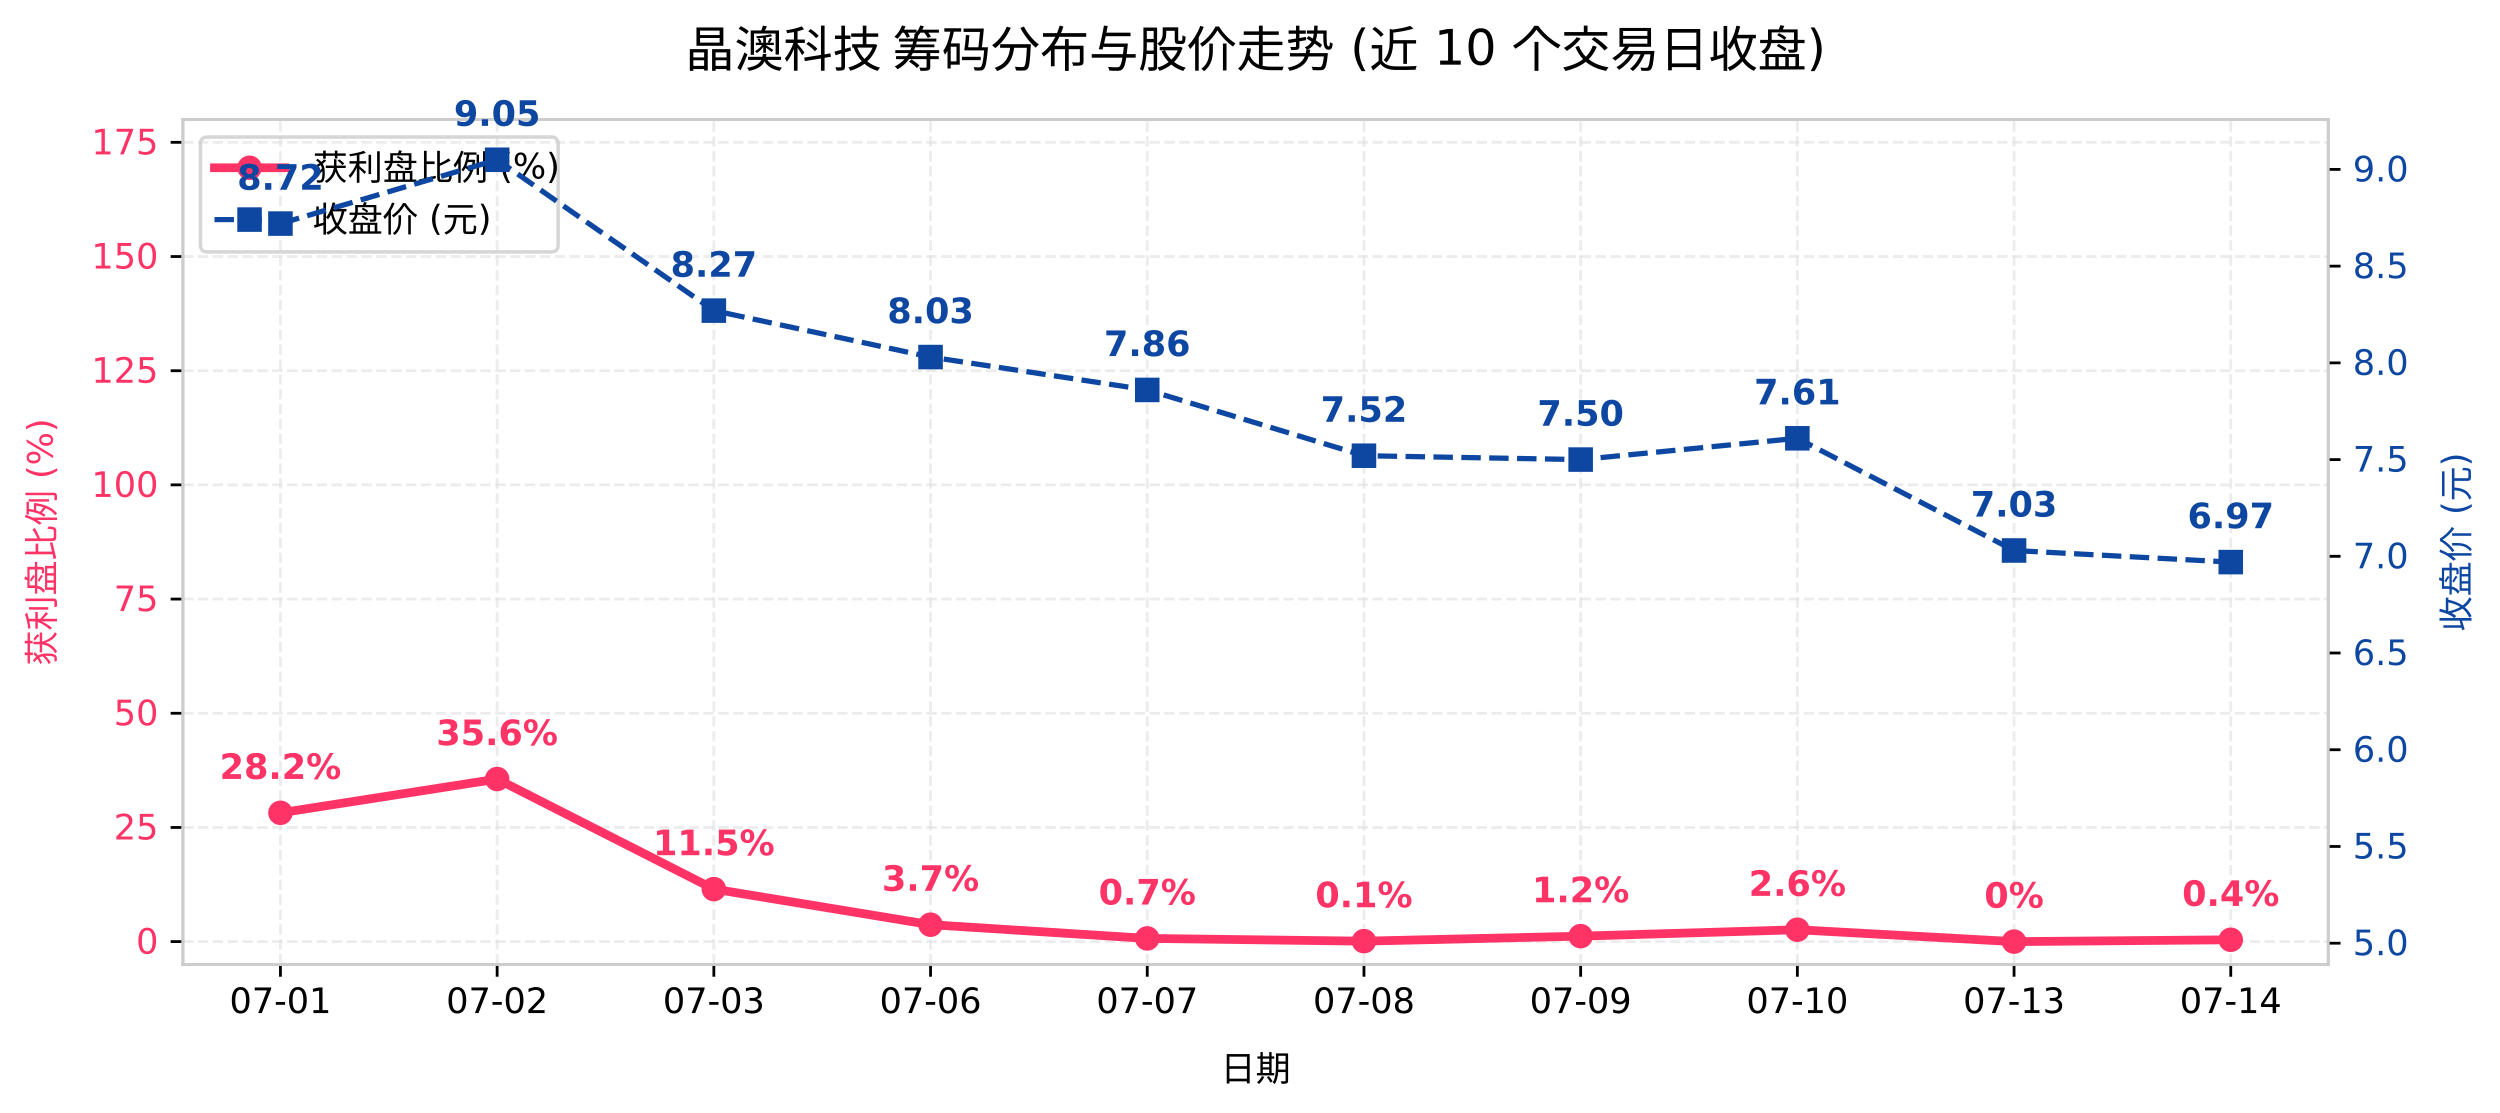
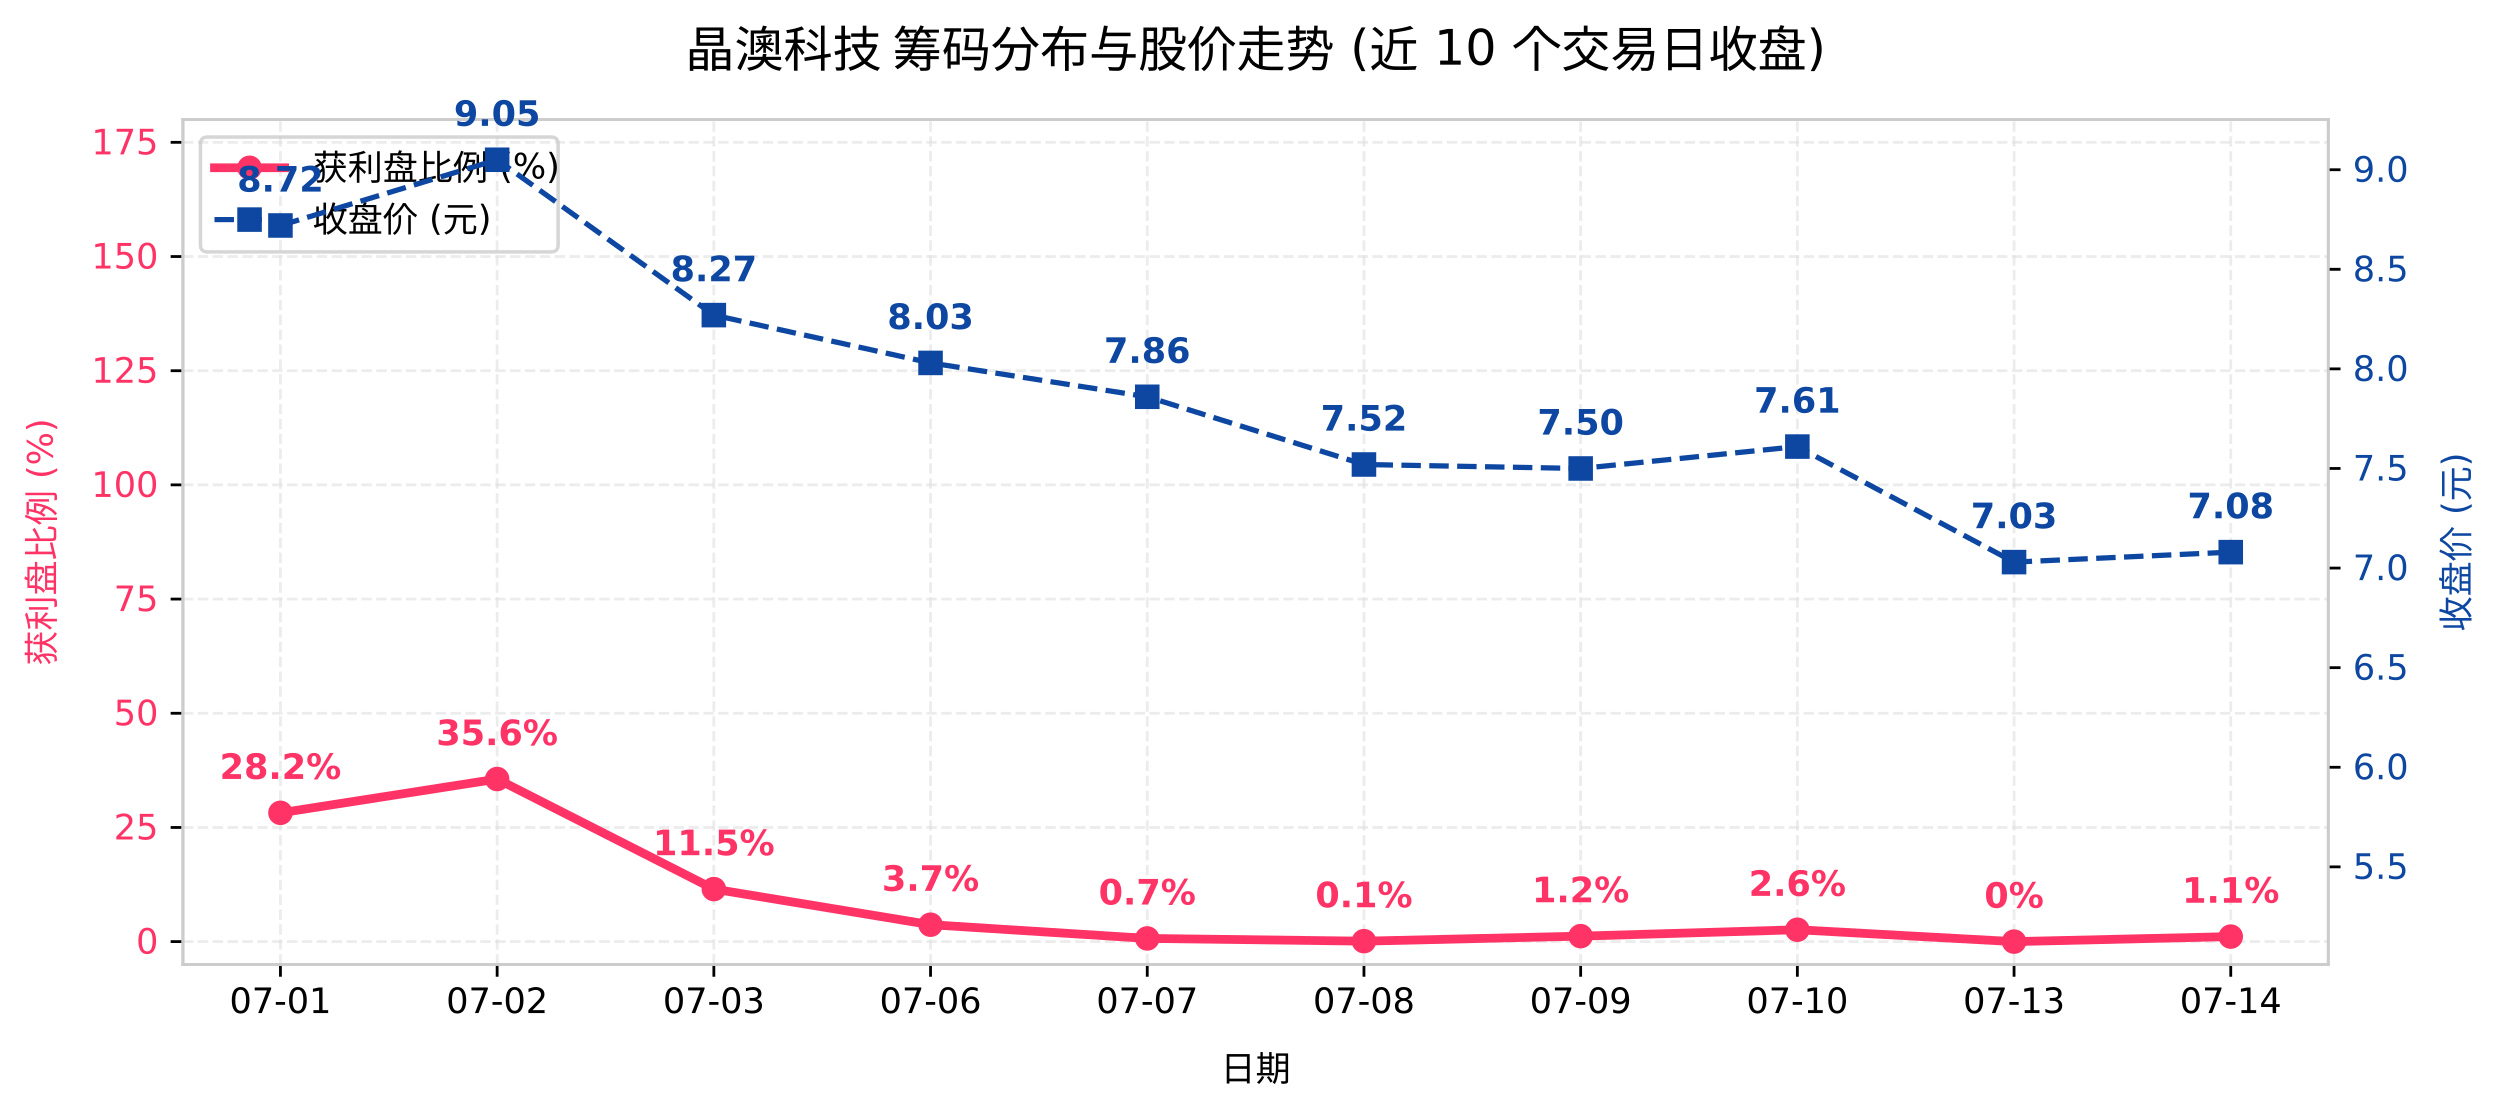
<svg xmlns="http://www.w3.org/2000/svg" xmlns:xlink="http://www.w3.org/1999/xlink" width="712.881pt" height="317.148pt" viewBox="0 0 712.881 317.148" version="1.1">
  <defs>
    <style type="text/css">*{stroke-linejoin: round; stroke-linecap: butt}</style>
  </defs>
  <g id="figure_1">
    <g id="patch_1">
      <path d="M 0 317.148  L 712.881 317.148  L 712.881 0  L 0 0  L 0 317.148  z " style="fill: none" />
    </g>
    <g id="axes_1">
      <g id="patch_2">
        <path d="M 52.163 275.017  L 663.913 275.017  L 663.913 34.08  L 52.163 34.08  L 52.163 275.017  z " style="fill: none" />
      </g>
      <g id="matplotlib.axis_1">
        <g id="xtick_1">
          <g id="line2d_1">
-             <path d="M 79.969 275.017  L 79.969 34.08  " clip-path="url(#pd810809d1e)" style="fill: none; stroke-dasharray: 2.96,1.28; stroke-dashoffset: 0; stroke: #e0e0e0; stroke-opacity: 0.6; stroke-width: 0.8" />
+             <path d="M 79.969 275.017  L 79.969 34.08  " clip-path="url(#p91f6462bfe)" style="fill: none; stroke-dasharray: 2.96,1.28; stroke-dashoffset: 0; stroke: #e0e0e0; stroke-opacity: 0.6; stroke-width: 0.8" />
          </g>
          <g id="line2d_2">
            <defs>
-               <path id="m6ce94b91d6" d="M 0 0  L 0 3.5  " style="stroke: #000000; stroke-width: 0.8" />
+               <path id="m98fdc1c98b" d="M 0 0  L 0 3.5  " style="stroke: #000000; stroke-width: 0.8" />
            </defs>
            <g>
-               <use xlink:href="#m6ce94b91d6" x="79.969" y="275.017" style="stroke: #000000; stroke-width: 0.8" />
+               <use xlink:href="#m98fdc1c98b" x="79.969" y="275.017" style="stroke: #000000; stroke-width: 0.8" />
            </g>
          </g>
          <g id="text_1">
            <text style="font: 10px 'WenQuanYi Zen Hei', 'DejaVu Sans', 'Arial', sans-serif; text-anchor: middle" x="79.969" y="288.873" transform="rotate(-0 79.96932 288.8728)">07-01</text>
          </g>
        </g>
        <g id="xtick_2">
          <g id="line2d_3">
-             <path d="M 141.762 275.017  L 141.762 34.08  " clip-path="url(#pd810809d1e)" style="fill: none; stroke-dasharray: 2.96,1.28; stroke-dashoffset: 0; stroke: #e0e0e0; stroke-opacity: 0.6; stroke-width: 0.8" />
+             <path d="M 141.762 275.017  L 141.762 34.08  " clip-path="url(#p91f6462bfe)" style="fill: none; stroke-dasharray: 2.96,1.28; stroke-dashoffset: 0; stroke: #e0e0e0; stroke-opacity: 0.6; stroke-width: 0.8" />
          </g>
          <g id="line2d_4">
            <g>
-               <use xlink:href="#m6ce94b91d6" x="141.762" y="275.017" style="stroke: #000000; stroke-width: 0.8" />
+               <use xlink:href="#m98fdc1c98b" x="141.762" y="275.017" style="stroke: #000000; stroke-width: 0.8" />
            </g>
          </g>
          <g id="text_2">
            <text style="font: 10px 'WenQuanYi Zen Hei', 'DejaVu Sans', 'Arial', sans-serif; text-anchor: middle" x="141.762" y="288.873" transform="rotate(-0 141.7622 288.8728)">07-02</text>
          </g>
        </g>
        <g id="xtick_3">
          <g id="line2d_5">
-             <path d="M 203.555 275.017  L 203.555 34.08  " clip-path="url(#pd810809d1e)" style="fill: none; stroke-dasharray: 2.96,1.28; stroke-dashoffset: 0; stroke: #e0e0e0; stroke-opacity: 0.6; stroke-width: 0.8" />
+             <path d="M 203.555 275.017  L 203.555 34.08  " clip-path="url(#p91f6462bfe)" style="fill: none; stroke-dasharray: 2.96,1.28; stroke-dashoffset: 0; stroke: #e0e0e0; stroke-opacity: 0.6; stroke-width: 0.8" />
          </g>
          <g id="line2d_6">
            <g>
-               <use xlink:href="#m6ce94b91d6" x="203.555" y="275.017" style="stroke: #000000; stroke-width: 0.8" />
+               <use xlink:href="#m98fdc1c98b" x="203.555" y="275.017" style="stroke: #000000; stroke-width: 0.8" />
            </g>
          </g>
          <g id="text_3">
            <text style="font: 10px 'WenQuanYi Zen Hei', 'DejaVu Sans', 'Arial', sans-serif; text-anchor: middle" x="203.555" y="288.873" transform="rotate(-0 203.5552 288.8728)">07-03</text>
          </g>
        </g>
        <g id="xtick_4">
          <g id="line2d_7">
-             <path d="M 265.348 275.017  L 265.348 34.08  " clip-path="url(#pd810809d1e)" style="fill: none; stroke-dasharray: 2.96,1.28; stroke-dashoffset: 0; stroke: #e0e0e0; stroke-opacity: 0.6; stroke-width: 0.8" />
+             <path d="M 265.348 275.017  L 265.348 34.08  " clip-path="url(#p91f6462bfe)" style="fill: none; stroke-dasharray: 2.96,1.28; stroke-dashoffset: 0; stroke: #e0e0e0; stroke-opacity: 0.6; stroke-width: 0.8" />
          </g>
          <g id="line2d_8">
            <g>
-               <use xlink:href="#m6ce94b91d6" x="265.348" y="275.017" style="stroke: #000000; stroke-width: 0.8" />
+               <use xlink:href="#m98fdc1c98b" x="265.348" y="275.017" style="stroke: #000000; stroke-width: 0.8" />
            </g>
          </g>
          <g id="text_4">
            <text style="font: 10px 'WenQuanYi Zen Hei', 'DejaVu Sans', 'Arial', sans-serif; text-anchor: middle" x="265.348" y="288.873" transform="rotate(-0 265.3481 288.8728)">07-06</text>
          </g>
        </g>
        <g id="xtick_5">
          <g id="line2d_9">
-             <path d="M 327.141 275.017  L 327.141 34.08  " clip-path="url(#pd810809d1e)" style="fill: none; stroke-dasharray: 2.96,1.28; stroke-dashoffset: 0; stroke: #e0e0e0; stroke-opacity: 0.6; stroke-width: 0.8" />
+             <path d="M 327.141 275.017  L 327.141 34.08  " clip-path="url(#p91f6462bfe)" style="fill: none; stroke-dasharray: 2.96,1.28; stroke-dashoffset: 0; stroke: #e0e0e0; stroke-opacity: 0.6; stroke-width: 0.8" />
          </g>
          <g id="line2d_10">
            <g>
-               <use xlink:href="#m6ce94b91d6" x="327.141" y="275.017" style="stroke: #000000; stroke-width: 0.8" />
+               <use xlink:href="#m98fdc1c98b" x="327.141" y="275.017" style="stroke: #000000; stroke-width: 0.8" />
            </g>
          </g>
          <g id="text_5">
            <text style="font: 10px 'WenQuanYi Zen Hei', 'DejaVu Sans', 'Arial', sans-serif; text-anchor: middle" x="327.141" y="288.873" transform="rotate(-0 327.141 288.8728)">07-07</text>
          </g>
        </g>
        <g id="xtick_6">
          <g id="line2d_11">
-             <path d="M 388.934 275.017  L 388.934 34.08  " clip-path="url(#pd810809d1e)" style="fill: none; stroke-dasharray: 2.96,1.28; stroke-dashoffset: 0; stroke: #e0e0e0; stroke-opacity: 0.6; stroke-width: 0.8" />
+             <path d="M 388.934 275.017  L 388.934 34.08  " clip-path="url(#p91f6462bfe)" style="fill: none; stroke-dasharray: 2.96,1.28; stroke-dashoffset: 0; stroke: #e0e0e0; stroke-opacity: 0.6; stroke-width: 0.8" />
          </g>
          <g id="line2d_12">
            <g>
-               <use xlink:href="#m6ce94b91d6" x="388.934" y="275.017" style="stroke: #000000; stroke-width: 0.8" />
+               <use xlink:href="#m98fdc1c98b" x="388.934" y="275.017" style="stroke: #000000; stroke-width: 0.8" />
            </g>
          </g>
          <g id="text_6">
            <text style="font: 10px 'WenQuanYi Zen Hei', 'DejaVu Sans', 'Arial', sans-serif; text-anchor: middle" x="388.934" y="288.873" transform="rotate(-0 388.934 288.8728)">07-08</text>
          </g>
        </g>
        <g id="xtick_7">
          <g id="line2d_13">
-             <path d="M 450.727 275.017  L 450.727 34.08  " clip-path="url(#pd810809d1e)" style="fill: none; stroke-dasharray: 2.96,1.28; stroke-dashoffset: 0; stroke: #e0e0e0; stroke-opacity: 0.6; stroke-width: 0.8" />
+             <path d="M 450.727 275.017  L 450.727 34.08  " clip-path="url(#p91f6462bfe)" style="fill: none; stroke-dasharray: 2.96,1.28; stroke-dashoffset: 0; stroke: #e0e0e0; stroke-opacity: 0.6; stroke-width: 0.8" />
          </g>
          <g id="line2d_14">
            <g>
-               <use xlink:href="#m6ce94b91d6" x="450.727" y="275.017" style="stroke: #000000; stroke-width: 0.8" />
+               <use xlink:href="#m98fdc1c98b" x="450.727" y="275.017" style="stroke: #000000; stroke-width: 0.8" />
            </g>
          </g>
          <g id="text_7">
            <text style="font: 10px 'WenQuanYi Zen Hei', 'DejaVu Sans', 'Arial', sans-serif; text-anchor: middle" x="450.727" y="288.873" transform="rotate(-0 450.7269 288.8728)">07-09</text>
          </g>
        </g>
        <g id="xtick_8">
          <g id="line2d_15">
-             <path d="M 512.52 275.017  L 512.52 34.08  " clip-path="url(#pd810809d1e)" style="fill: none; stroke-dasharray: 2.96,1.28; stroke-dashoffset: 0; stroke: #e0e0e0; stroke-opacity: 0.6; stroke-width: 0.8" />
+             <path d="M 512.52 275.017  L 512.52 34.08  " clip-path="url(#p91f6462bfe)" style="fill: none; stroke-dasharray: 2.96,1.28; stroke-dashoffset: 0; stroke: #e0e0e0; stroke-opacity: 0.6; stroke-width: 0.8" />
          </g>
          <g id="line2d_16">
            <g>
-               <use xlink:href="#m6ce94b91d6" x="512.52" y="275.017" style="stroke: #000000; stroke-width: 0.8" />
+               <use xlink:href="#m98fdc1c98b" x="512.52" y="275.017" style="stroke: #000000; stroke-width: 0.8" />
            </g>
          </g>
          <g id="text_8">
            <text style="font: 10px 'WenQuanYi Zen Hei', 'DejaVu Sans', 'Arial', sans-serif; text-anchor: middle" x="512.52" y="288.873" transform="rotate(-0 512.5198 288.8728)">07-10</text>
          </g>
        </g>
        <g id="xtick_9">
          <g id="line2d_17">
-             <path d="M 574.313 275.017  L 574.313 34.08  " clip-path="url(#pd810809d1e)" style="fill: none; stroke-dasharray: 2.96,1.28; stroke-dashoffset: 0; stroke: #e0e0e0; stroke-opacity: 0.6; stroke-width: 0.8" />
+             <path d="M 574.313 275.017  L 574.313 34.08  " clip-path="url(#p91f6462bfe)" style="fill: none; stroke-dasharray: 2.96,1.28; stroke-dashoffset: 0; stroke: #e0e0e0; stroke-opacity: 0.6; stroke-width: 0.8" />
          </g>
          <g id="line2d_18">
            <g>
-               <use xlink:href="#m6ce94b91d6" x="574.313" y="275.017" style="stroke: #000000; stroke-width: 0.8" />
+               <use xlink:href="#m98fdc1c98b" x="574.313" y="275.017" style="stroke: #000000; stroke-width: 0.8" />
            </g>
          </g>
          <g id="text_9">
            <text style="font: 10px 'WenQuanYi Zen Hei', 'DejaVu Sans', 'Arial', sans-serif; text-anchor: middle" x="574.313" y="288.873" transform="rotate(-0 574.3128 288.8728)">07-13</text>
          </g>
        </g>
        <g id="xtick_10">
          <g id="line2d_19">
-             <path d="M 636.106 275.017  L 636.106 34.08  " clip-path="url(#pd810809d1e)" style="fill: none; stroke-dasharray: 2.96,1.28; stroke-dashoffset: 0; stroke: #e0e0e0; stroke-opacity: 0.6; stroke-width: 0.8" />
+             <path d="M 636.106 275.017  L 636.106 34.08  " clip-path="url(#p91f6462bfe)" style="fill: none; stroke-dasharray: 2.96,1.28; stroke-dashoffset: 0; stroke: #e0e0e0; stroke-opacity: 0.6; stroke-width: 0.8" />
          </g>
          <g id="line2d_20">
            <g>
-               <use xlink:href="#m6ce94b91d6" x="636.106" y="275.017" style="stroke: #000000; stroke-width: 0.8" />
+               <use xlink:href="#m98fdc1c98b" x="636.106" y="275.017" style="stroke: #000000; stroke-width: 0.8" />
            </g>
          </g>
          <g id="text_10">
            <text style="font: 10px 'WenQuanYi Zen Hei', 'DejaVu Sans', 'Arial', sans-serif; text-anchor: middle" x="636.106" y="288.873" transform="rotate(-0 636.1057 288.8728)">07-14</text>
          </g>
        </g>
        <g id="text_11">
          <text style="font: 10px 'WenQuanYi Zen Hei', 'DejaVu Sans', 'Arial', sans-serif; text-anchor: middle" x="358.038" y="308.287" transform="rotate(-0 358.0375 308.2869)">日期</text>
        </g>
      </g>
      <g id="matplotlib.axis_2">
        <g id="ytick_1">
          <g id="line2d_21">
-             <path d="M 52.163 268.505  L 663.913 268.505  " clip-path="url(#pd810809d1e)" style="fill: none; stroke-dasharray: 2.96,1.28; stroke-dashoffset: 0; stroke: #e0e0e0; stroke-opacity: 0.6; stroke-width: 0.8" />
+             <path d="M 52.163 268.505  L 663.913 268.505  " clip-path="url(#p91f6462bfe)" style="fill: none; stroke-dasharray: 2.96,1.28; stroke-dashoffset: 0; stroke: #e0e0e0; stroke-opacity: 0.6; stroke-width: 0.8" />
          </g>
          <g id="line2d_22">
            <defs>
-               <path id="m92b3907826" d="M 0 0  L -3.5 0  " style="stroke: #000000; stroke-width: 0.8" />
+               <path id="mc2cd09736c" d="M 0 0  L -3.5 0  " style="stroke: #000000; stroke-width: 0.8" />
            </defs>
            <g>
-               <use xlink:href="#m92b3907826" x="52.163" y="268.505" style="stroke: #000000; stroke-width: 0.8" />
+               <use xlink:href="#mc2cd09736c" x="52.163" y="268.505" style="stroke: #000000; stroke-width: 0.8" />
            </g>
          </g>
          <g id="text_12">
            <text style="fill: #ff3366; font: 10px 'WenQuanYi Zen Hei', 'DejaVu Sans', 'Arial', sans-serif; text-anchor: end" x="45.163" y="271.933" transform="rotate(-0 45.1625 271.9329)">0</text>
          </g>
        </g>
        <g id="ytick_2">
          <g id="line2d_23">
-             <path d="M 52.163 235.946  L 663.913 235.946  " clip-path="url(#pd810809d1e)" style="fill: none; stroke-dasharray: 2.96,1.28; stroke-dashoffset: 0; stroke: #e0e0e0; stroke-opacity: 0.6; stroke-width: 0.8" />
+             <path d="M 52.163 235.946  L 663.913 235.946  " clip-path="url(#p91f6462bfe)" style="fill: none; stroke-dasharray: 2.96,1.28; stroke-dashoffset: 0; stroke: #e0e0e0; stroke-opacity: 0.6; stroke-width: 0.8" />
          </g>
          <g id="line2d_24">
            <g>
-               <use xlink:href="#m92b3907826" x="52.163" y="235.946" style="stroke: #000000; stroke-width: 0.8" />
+               <use xlink:href="#mc2cd09736c" x="52.163" y="235.946" style="stroke: #000000; stroke-width: 0.8" />
            </g>
          </g>
          <g id="text_13">
            <text style="fill: #ff3366; font: 10px 'WenQuanYi Zen Hei', 'DejaVu Sans', 'Arial', sans-serif; text-anchor: end" x="45.163" y="239.374" transform="rotate(-0 45.1625 239.3739)">25</text>
          </g>
        </g>
        <g id="ytick_3">
          <g id="line2d_25">
-             <path d="M 52.163 203.387  L 663.913 203.387  " clip-path="url(#pd810809d1e)" style="fill: none; stroke-dasharray: 2.96,1.28; stroke-dashoffset: 0; stroke: #e0e0e0; stroke-opacity: 0.6; stroke-width: 0.8" />
+             <path d="M 52.163 203.387  L 663.913 203.387  " clip-path="url(#p91f6462bfe)" style="fill: none; stroke-dasharray: 2.96,1.28; stroke-dashoffset: 0; stroke: #e0e0e0; stroke-opacity: 0.6; stroke-width: 0.8" />
          </g>
          <g id="line2d_26">
            <g>
-               <use xlink:href="#m92b3907826" x="52.163" y="203.387" style="stroke: #000000; stroke-width: 0.8" />
+               <use xlink:href="#mc2cd09736c" x="52.163" y="203.387" style="stroke: #000000; stroke-width: 0.8" />
            </g>
          </g>
          <g id="text_14">
            <text style="fill: #ff3366; font: 10px 'WenQuanYi Zen Hei', 'DejaVu Sans', 'Arial', sans-serif; text-anchor: end" x="45.163" y="206.815" transform="rotate(-0 45.1625 206.815)">50</text>
          </g>
        </g>
        <g id="ytick_4">
          <g id="line2d_27">
-             <path d="M 52.163 170.828  L 663.913 170.828  " clip-path="url(#pd810809d1e)" style="fill: none; stroke-dasharray: 2.96,1.28; stroke-dashoffset: 0; stroke: #e0e0e0; stroke-opacity: 0.6; stroke-width: 0.8" />
+             <path d="M 52.163 170.828  L 663.913 170.828  " clip-path="url(#p91f6462bfe)" style="fill: none; stroke-dasharray: 2.96,1.28; stroke-dashoffset: 0; stroke: #e0e0e0; stroke-opacity: 0.6; stroke-width: 0.8" />
          </g>
          <g id="line2d_28">
            <g>
-               <use xlink:href="#m92b3907826" x="52.163" y="170.828" style="stroke: #000000; stroke-width: 0.8" />
+               <use xlink:href="#mc2cd09736c" x="52.163" y="170.828" style="stroke: #000000; stroke-width: 0.8" />
            </g>
          </g>
          <g id="text_15">
            <text style="fill: #ff3366; font: 10px 'WenQuanYi Zen Hei', 'DejaVu Sans', 'Arial', sans-serif; text-anchor: end" x="45.163" y="174.256" transform="rotate(-0 45.1625 174.256)">75</text>
          </g>
        </g>
        <g id="ytick_5">
          <g id="line2d_29">
-             <path d="M 52.163 138.269  L 663.913 138.269  " clip-path="url(#pd810809d1e)" style="fill: none; stroke-dasharray: 2.96,1.28; stroke-dashoffset: 0; stroke: #e0e0e0; stroke-opacity: 0.6; stroke-width: 0.8" />
+             <path d="M 52.163 138.269  L 663.913 138.269  " clip-path="url(#p91f6462bfe)" style="fill: none; stroke-dasharray: 2.96,1.28; stroke-dashoffset: 0; stroke: #e0e0e0; stroke-opacity: 0.6; stroke-width: 0.8" />
          </g>
          <g id="line2d_30">
            <g>
-               <use xlink:href="#m92b3907826" x="52.163" y="138.269" style="stroke: #000000; stroke-width: 0.8" />
+               <use xlink:href="#mc2cd09736c" x="52.163" y="138.269" style="stroke: #000000; stroke-width: 0.8" />
            </g>
          </g>
          <g id="text_16">
            <text style="fill: #ff3366; font: 10px 'WenQuanYi Zen Hei', 'DejaVu Sans', 'Arial', sans-serif; text-anchor: end" x="45.163" y="141.697" transform="rotate(-0 45.1625 141.6971)">100</text>
          </g>
        </g>
        <g id="ytick_6">
          <g id="line2d_31">
-             <path d="M 52.163 105.71  L 663.913 105.71  " clip-path="url(#pd810809d1e)" style="fill: none; stroke-dasharray: 2.96,1.28; stroke-dashoffset: 0; stroke: #e0e0e0; stroke-opacity: 0.6; stroke-width: 0.8" />
+             <path d="M 52.163 105.71  L 663.913 105.71  " clip-path="url(#p91f6462bfe)" style="fill: none; stroke-dasharray: 2.96,1.28; stroke-dashoffset: 0; stroke: #e0e0e0; stroke-opacity: 0.6; stroke-width: 0.8" />
          </g>
          <g id="line2d_32">
            <g>
-               <use xlink:href="#m92b3907826" x="52.163" y="105.71" style="stroke: #000000; stroke-width: 0.8" />
+               <use xlink:href="#mc2cd09736c" x="52.163" y="105.71" style="stroke: #000000; stroke-width: 0.8" />
            </g>
          </g>
          <g id="text_17">
            <text style="fill: #ff3366; font: 10px 'WenQuanYi Zen Hei', 'DejaVu Sans', 'Arial', sans-serif; text-anchor: end" x="45.163" y="109.138" transform="rotate(-0 45.1625 109.1381)">125</text>
          </g>
        </g>
        <g id="ytick_7">
          <g id="line2d_33">
-             <path d="M 52.163 73.151  L 663.913 73.151  " clip-path="url(#pd810809d1e)" style="fill: none; stroke-dasharray: 2.96,1.28; stroke-dashoffset: 0; stroke: #e0e0e0; stroke-opacity: 0.6; stroke-width: 0.8" />
+             <path d="M 52.163 73.151  L 663.913 73.151  " clip-path="url(#p91f6462bfe)" style="fill: none; stroke-dasharray: 2.96,1.28; stroke-dashoffset: 0; stroke: #e0e0e0; stroke-opacity: 0.6; stroke-width: 0.8" />
          </g>
          <g id="line2d_34">
            <g>
-               <use xlink:href="#m92b3907826" x="52.163" y="73.151" style="stroke: #000000; stroke-width: 0.8" />
+               <use xlink:href="#mc2cd09736c" x="52.163" y="73.151" style="stroke: #000000; stroke-width: 0.8" />
            </g>
          </g>
          <g id="text_18">
            <text style="fill: #ff3366; font: 10px 'WenQuanYi Zen Hei', 'DejaVu Sans', 'Arial', sans-serif; text-anchor: end" x="45.163" y="76.579" transform="rotate(-0 45.1625 76.57918)">150</text>
          </g>
        </g>
        <g id="ytick_8">
          <g id="line2d_35">
-             <path d="M 52.163 40.592  L 663.913 40.592  " clip-path="url(#pd810809d1e)" style="fill: none; stroke-dasharray: 2.96,1.28; stroke-dashoffset: 0; stroke: #e0e0e0; stroke-opacity: 0.6; stroke-width: 0.8" />
+             <path d="M 52.163 40.592  L 663.913 40.592  " clip-path="url(#p91f6462bfe)" style="fill: none; stroke-dasharray: 2.96,1.28; stroke-dashoffset: 0; stroke: #e0e0e0; stroke-opacity: 0.6; stroke-width: 0.8" />
          </g>
          <g id="line2d_36">
            <g>
-               <use xlink:href="#m92b3907826" x="52.163" y="40.592" style="stroke: #000000; stroke-width: 0.8" />
+               <use xlink:href="#mc2cd09736c" x="52.163" y="40.592" style="stroke: #000000; stroke-width: 0.8" />
            </g>
          </g>
          <g id="text_19">
            <text style="fill: #ff3366; font: 10px 'WenQuanYi Zen Hei', 'DejaVu Sans', 'Arial', sans-serif; text-anchor: end" x="45.163" y="44.02" transform="rotate(-0 45.1625 44.02023)">175</text>
          </g>
        </g>
        <g id="text_20">
          <text style="fill: #ff3366; font: 10px 'WenQuanYi Zen Hei', 'DejaVu Sans', 'Arial', sans-serif; text-anchor: middle" x="15.463" y="154.548" transform="rotate(-90 15.4625 154.5484)">获利盘比例 (%)</text>
        </g>
      </g>
      <g id="line2d_37">
-         <path d="M 79.969 231.778  L 141.762 222.141  L 203.555 253.528  L 265.348 263.686  L 327.141 267.593  L 388.934 268.375  L 450.727 266.942  L 512.52 265.119  L 574.313 268.505  L 636.106 267.984  " clip-path="url(#pd810809d1e)" style="fill: none; stroke: #ff3366; stroke-width: 2.5; stroke-linecap: square" />
+         <path d="M 79.969 231.778  L 141.762 222.141  L 203.555 253.528  L 265.348 263.686  L 327.141 267.593  L 388.934 268.375  L 450.727 266.942  L 512.52 265.119  L 574.313 268.505  L 636.106 267.072  " clip-path="url(#p91f6462bfe)" style="fill: none; stroke: #ff3366; stroke-width: 2.5; stroke-linecap: square" />
        <defs>
-           <path id="m8a17814125" d="M 0 3  C 0.796 3 1.559 2.684 2.121 2.121  C 2.684 1.559 3 0.796 3 0  C 3 -0.796 2.684 -1.559 2.121 -2.121  C 1.559 -2.684 0.796 -3 0 -3  C -0.796 -3 -1.559 -2.684 -2.121 -2.121  C -2.684 -1.559 -3 -0.796 -3 0  C -3 0.796 -2.684 1.559 -2.121 2.121  C -1.559 2.684 -0.796 3 0 3  z " style="stroke: #ff3366" />
+           <path id="m2c4e315586" d="M 0 3  C 0.796 3 1.559 2.684 2.121 2.121  C 2.684 1.559 3 0.796 3 0  C 3 -0.796 2.684 -1.559 2.121 -2.121  C 1.559 -2.684 0.796 -3 0 -3  C -0.796 -3 -1.559 -2.684 -2.121 -2.121  C -2.684 -1.559 -3 -0.796 -3 0  C -3 0.796 -2.684 1.559 -2.121 2.121  C -1.559 2.684 -0.796 3 0 3  z " style="stroke: #ff3366" />
        </defs>
-         <g clip-path="url(#pd810809d1e)">
-           <use xlink:href="#m8a17814125" x="79.969" y="231.778" style="fill: #ff3366; stroke: #ff3366" />
-           <use xlink:href="#m8a17814125" x="141.762" y="222.141" style="fill: #ff3366; stroke: #ff3366" />
-           <use xlink:href="#m8a17814125" x="203.555" y="253.528" style="fill: #ff3366; stroke: #ff3366" />
-           <use xlink:href="#m8a17814125" x="265.348" y="263.686" style="fill: #ff3366; stroke: #ff3366" />
-           <use xlink:href="#m8a17814125" x="327.141" y="267.593" style="fill: #ff3366; stroke: #ff3366" />
-           <use xlink:href="#m8a17814125" x="388.934" y="268.375" style="fill: #ff3366; stroke: #ff3366" />
-           <use xlink:href="#m8a17814125" x="450.727" y="266.942" style="fill: #ff3366; stroke: #ff3366" />
-           <use xlink:href="#m8a17814125" x="512.52" y="265.119" style="fill: #ff3366; stroke: #ff3366" />
-           <use xlink:href="#m8a17814125" x="574.313" y="268.505" style="fill: #ff3366; stroke: #ff3366" />
-           <use xlink:href="#m8a17814125" x="636.106" y="267.984" style="fill: #ff3366; stroke: #ff3366" />
+         <g clip-path="url(#p91f6462bfe)">
+           <use xlink:href="#m2c4e315586" x="79.969" y="231.778" style="fill: #ff3366; stroke: #ff3366" />
+           <use xlink:href="#m2c4e315586" x="141.762" y="222.141" style="fill: #ff3366; stroke: #ff3366" />
+           <use xlink:href="#m2c4e315586" x="203.555" y="253.528" style="fill: #ff3366; stroke: #ff3366" />
+           <use xlink:href="#m2c4e315586" x="265.348" y="263.686" style="fill: #ff3366; stroke: #ff3366" />
+           <use xlink:href="#m2c4e315586" x="327.141" y="267.593" style="fill: #ff3366; stroke: #ff3366" />
+           <use xlink:href="#m2c4e315586" x="388.934" y="268.375" style="fill: #ff3366; stroke: #ff3366" />
+           <use xlink:href="#m2c4e315586" x="450.727" y="266.942" style="fill: #ff3366; stroke: #ff3366" />
+           <use xlink:href="#m2c4e315586" x="512.52" y="265.119" style="fill: #ff3366; stroke: #ff3366" />
+           <use xlink:href="#m2c4e315586" x="574.313" y="268.505" style="fill: #ff3366; stroke: #ff3366" />
+           <use xlink:href="#m2c4e315586" x="636.106" y="267.072" style="fill: #ff3366; stroke: #ff3366" />
        </g>
      </g>
      <g id="patch_3">
        <path d="M 52.163 275.017  L 52.163 34.08  " style="fill: none; stroke: #cccccc; stroke-width: 0.8; stroke-linejoin: miter; stroke-linecap: square" />
      </g>
      <g id="patch_4">
        <path d="M 663.913 275.017  L 663.913 34.08  " style="fill: none; stroke: #cccccc; stroke-width: 0.8; stroke-linejoin: miter; stroke-linecap: square" />
      </g>
      <g id="patch_5">
        <path d="M 52.163 275.017  L 663.913 275.017  " style="fill: none; stroke: #cccccc; stroke-width: 0.8; stroke-linejoin: miter; stroke-linecap: square" />
      </g>
      <g id="patch_6">
        <path d="M 52.163 34.08  L 663.913 34.08  " style="fill: none; stroke: #cccccc; stroke-width: 0.8; stroke-linejoin: miter; stroke-linecap: square" />
      </g>
      <g id="text_21">
        <text style="fill: #ff3366; font: 700 10px 'WenQuanYi Zen Hei', 'DejaVu Sans', 'Arial', sans-serif; text-anchor: middle" x="79.969" y="222.117" transform="rotate(-0 79.96932 222.1173)">28.2%</text>
      </g>
      <g id="text_22">
        <text style="fill: #ff3366; font: 700 10px 'WenQuanYi Zen Hei', 'DejaVu Sans', 'Arial', sans-serif; text-anchor: middle" x="141.762" y="212.48" transform="rotate(-0 141.7622 212.4799)">35.6%</text>
      </g>
      <g id="text_23">
        <text style="fill: #ff3366; font: 700 10px 'WenQuanYi Zen Hei', 'DejaVu Sans', 'Arial', sans-serif; text-anchor: middle" x="203.555" y="243.867" transform="rotate(-0 203.5552 243.8667)">11.5%</text>
      </g>
      <g id="text_24">
        <text style="fill: #ff3366; font: 700 10px 'WenQuanYi Zen Hei', 'DejaVu Sans', 'Arial', sans-serif; text-anchor: middle" x="265.348" y="254.025" transform="rotate(-0 265.3481 254.0251)">3.7%</text>
      </g>
      <g id="text_25">
        <text style="fill: #ff3366; font: 700 10px 'WenQuanYi Zen Hei', 'DejaVu Sans', 'Arial', sans-serif; text-anchor: middle" x="327.141" y="257.932" transform="rotate(-0 327.141 257.9322)">0.7%</text>
      </g>
      <g id="text_26">
        <text style="fill: #ff3366; font: 700 10px 'WenQuanYi Zen Hei', 'DejaVu Sans', 'Arial', sans-serif; text-anchor: middle" x="388.934" y="258.714" transform="rotate(-0 388.934 258.7136)">0.1%</text>
      </g>
      <g id="text_27">
        <text style="fill: #ff3366; font: 700 10px 'WenQuanYi Zen Hei', 'DejaVu Sans', 'Arial', sans-serif; text-anchor: middle" x="450.727" y="257.281" transform="rotate(-0 450.7269 257.281)">1.2%</text>
      </g>
      <g id="text_28">
        <text style="fill: #ff3366; font: 700 10px 'WenQuanYi Zen Hei', 'DejaVu Sans', 'Arial', sans-serif; text-anchor: middle" x="512.52" y="255.458" transform="rotate(-0 512.5198 255.4577)">2.6%</text>
      </g>
      <g id="text_29">
        <text style="fill: #ff3366; font: 700 10px 'WenQuanYi Zen Hei', 'DejaVu Sans', 'Arial', sans-serif; text-anchor: middle" x="574.313" y="258.844" transform="rotate(-0 574.3128 258.8438)">0%</text>
      </g>
      <g id="text_30">
-         <text style="fill: #ff3366; font: 700 10px 'WenQuanYi Zen Hei', 'DejaVu Sans', 'Arial', sans-serif; text-anchor: middle" x="636.106" y="258.323" transform="rotate(-0 636.1057 258.3229)">0.4%</text>
+         <text style="fill: #ff3366; font: 700 10px 'WenQuanYi Zen Hei', 'DejaVu Sans', 'Arial', sans-serif; text-anchor: middle" x="636.106" y="257.411" transform="rotate(-0 636.1057 257.4112)">1.1%</text>
      </g>
      <g id="legend_1">
        <g id="patch_7">
          <path d="M 59.163 71.829  L 157.15 71.829  Q 159.15 71.829 159.15 69.829  L 159.15 41.08  Q 159.15 39.08 157.15 39.08  L 59.163 39.08  Q 57.163 39.08 57.163 41.08  L 57.163 69.829  Q 57.163 71.829 59.163 71.829  L 59.163 71.829  z " style="fill: none; opacity: 0.8; stroke: #cccccc; stroke-linejoin: miter" />
        </g>
        <g id="line2d_38">
          <path d="M 61.163 47.843  L 71.162 47.843  L 81.162 47.843  " style="fill: none; stroke: #ff3366; stroke-width: 2.5; stroke-linecap: square" />
          <g>
-             <use xlink:href="#m8a17814125" x="71.162" y="47.843" style="fill: #ff3366; stroke: #ff3366" />
+             <use xlink:href="#m2c4e315586" x="71.162" y="47.843" style="fill: #ff3366; stroke: #ff3366" />
          </g>
        </g>
        <g id="text_31">
          <text style="font: 10px 'WenQuanYi Zen Hei', 'DejaVu Sans', 'Arial', sans-serif; text-anchor: start" x="89.162" y="51.343" transform="rotate(-0 89.1625 51.34281)">获利盘比例 (%)</text>
        </g>
        <g id="line2d_39">
          <path d="M 61.163 62.619  L 71.162 62.619  L 81.162 62.619  " style="fill: none; stroke-dasharray: 5.55,2.4; stroke-dashoffset: 0; stroke: #0d47a1; stroke-width: 1.5" />
          <defs>
-             <path id="m3ae39e4beb" d="M -3 3  L 3 3  L 3 -3  L -3 -3  z " style="stroke: #0d47a1; stroke-linejoin: miter" />
+             <path id="me08761e3b3" d="M -3 3  L 3 3  L 3 -3  L -3 -3  z " style="stroke: #0d47a1; stroke-linejoin: miter" />
          </defs>
          <g>
-             <use xlink:href="#m3ae39e4beb" x="71.162" y="62.619" style="fill: #0d47a1; stroke: #0d47a1; stroke-linejoin: miter" />
+             <use xlink:href="#me08761e3b3" x="71.162" y="62.619" style="fill: #0d47a1; stroke: #0d47a1; stroke-linejoin: miter" />
          </g>
        </g>
        <g id="text_32">
          <text style="font: 10px 'WenQuanYi Zen Hei', 'DejaVu Sans', 'Arial', sans-serif; text-anchor: start" x="89.162" y="66.119" transform="rotate(-0 89.1625 66.11938)">收盘价 (元)</text>
        </g>
      </g>
    </g>
    <g id="axes_2">
      <g id="matplotlib.axis_3">
        <g id="ytick_9">
          <g id="line2d_40">
            <defs>
-               <path id="m5f16c07cc5" d="M 0 0  L 3.5 0  " style="stroke: #000000; stroke-width: 0.8" />
+               <path id="md1490e8c14" d="M 0 0  L 3.5 0  " style="stroke: #000000; stroke-width: 0.8" />
            </defs>
            <g>
-               <use xlink:href="#m5f16c07cc5" x="663.913" y="268.949" style="stroke: #000000; stroke-width: 0.8" />
+               <use xlink:href="#md1490e8c14" x="663.913" y="247.186" style="stroke: #000000; stroke-width: 0.8" />
            </g>
          </g>
          <g id="text_33">
-             <text style="fill: #0d47a1; font: 10px 'WenQuanYi Zen Hei', 'DejaVu Sans', 'Arial', sans-serif; text-anchor: start" x="670.913" y="272.377" transform="rotate(-0 670.9125 272.3772)">5.0</text>
+             <text style="fill: #0d47a1; font: 10px 'WenQuanYi Zen Hei', 'DejaVu Sans', 'Arial', sans-serif; text-anchor: start" x="670.913" y="250.614" transform="rotate(-0 670.9125 250.6138)">5.5</text>
          </g>
        </g>
        <g id="ytick_10">
          <g id="line2d_41">
            <g>
-               <use xlink:href="#m5f16c07cc5" x="663.913" y="241.369" style="stroke: #000000; stroke-width: 0.8" />
+               <use xlink:href="#md1490e8c14" x="663.913" y="218.787" style="stroke: #000000; stroke-width: 0.8" />
            </g>
          </g>
          <g id="text_34">
-             <text style="fill: #0d47a1; font: 10px 'WenQuanYi Zen Hei', 'DejaVu Sans', 'Arial', sans-serif; text-anchor: start" x="670.913" y="244.797" transform="rotate(-0 670.9125 244.7975)">5.5</text>
+             <text style="fill: #0d47a1; font: 10px 'WenQuanYi Zen Hei', 'DejaVu Sans', 'Arial', sans-serif; text-anchor: start" x="670.913" y="222.215" transform="rotate(-0 670.9125 222.2149)">6.0</text>
          </g>
        </g>
        <g id="ytick_11">
          <g id="line2d_42">
            <g>
-               <use xlink:href="#m5f16c07cc5" x="663.913" y="213.79" style="stroke: #000000; stroke-width: 0.8" />
+               <use xlink:href="#md1490e8c14" x="663.913" y="190.388" style="stroke: #000000; stroke-width: 0.8" />
            </g>
          </g>
          <g id="text_35">
-             <text style="fill: #0d47a1; font: 10px 'WenQuanYi Zen Hei', 'DejaVu Sans', 'Arial', sans-serif; text-anchor: start" x="670.913" y="217.218" transform="rotate(-0 670.9125 217.2178)">6.0</text>
+             <text style="fill: #0d47a1; font: 10px 'WenQuanYi Zen Hei', 'DejaVu Sans', 'Arial', sans-serif; text-anchor: start" x="670.913" y="193.816" transform="rotate(-0 670.9125 193.816)">6.5</text>
          </g>
        </g>
        <g id="ytick_12">
          <g id="line2d_43">
            <g>
-               <use xlink:href="#m5f16c07cc5" x="663.913" y="186.21" style="stroke: #000000; stroke-width: 0.8" />
+               <use xlink:href="#md1490e8c14" x="663.913" y="161.989" style="stroke: #000000; stroke-width: 0.8" />
            </g>
          </g>
          <g id="text_36">
-             <text style="fill: #0d47a1; font: 10px 'WenQuanYi Zen Hei', 'DejaVu Sans', 'Arial', sans-serif; text-anchor: start" x="670.913" y="189.638" transform="rotate(-0 670.9125 189.6381)">6.5</text>
+             <text style="fill: #0d47a1; font: 10px 'WenQuanYi Zen Hei', 'DejaVu Sans', 'Arial', sans-serif; text-anchor: start" x="670.913" y="165.417" transform="rotate(-0 670.9125 165.4171)">7.0</text>
          </g>
        </g>
        <g id="ytick_13">
          <g id="line2d_44">
            <g>
-               <use xlink:href="#m5f16c07cc5" x="663.913" y="158.63" style="stroke: #000000; stroke-width: 0.8" />
+               <use xlink:href="#md1490e8c14" x="663.913" y="133.59" style="stroke: #000000; stroke-width: 0.8" />
            </g>
          </g>
          <g id="text_37">
-             <text style="fill: #0d47a1; font: 10px 'WenQuanYi Zen Hei', 'DejaVu Sans', 'Arial', sans-serif; text-anchor: start" x="670.913" y="162.058" transform="rotate(-0 670.9125 162.0584)">7.0</text>
+             <text style="fill: #0d47a1; font: 10px 'WenQuanYi Zen Hei', 'DejaVu Sans', 'Arial', sans-serif; text-anchor: start" x="670.913" y="137.018" transform="rotate(-0 670.9125 137.0182)">7.5</text>
          </g>
        </g>
        <g id="ytick_14">
          <g id="line2d_45">
            <g>
-               <use xlink:href="#m5f16c07cc5" x="663.913" y="131.051" style="stroke: #000000; stroke-width: 0.8" />
+               <use xlink:href="#md1490e8c14" x="663.913" y="105.191" style="stroke: #000000; stroke-width: 0.8" />
            </g>
          </g>
          <g id="text_38">
-             <text style="fill: #0d47a1; font: 10px 'WenQuanYi Zen Hei', 'DejaVu Sans', 'Arial', sans-serif; text-anchor: start" x="670.913" y="134.479" transform="rotate(-0 670.9125 134.4787)">7.5</text>
+             <text style="fill: #0d47a1; font: 10px 'WenQuanYi Zen Hei', 'DejaVu Sans', 'Arial', sans-serif; text-anchor: start" x="670.913" y="108.619" transform="rotate(-0 670.9125 108.6193)">8.0</text>
          </g>
        </g>
        <g id="ytick_15">
          <g id="line2d_46">
            <g>
-               <use xlink:href="#m5f16c07cc5" x="663.913" y="103.471" style="stroke: #000000; stroke-width: 0.8" />
+               <use xlink:href="#md1490e8c14" x="663.913" y="76.792" style="stroke: #000000; stroke-width: 0.8" />
            </g>
          </g>
          <g id="text_39">
-             <text style="fill: #0d47a1; font: 10px 'WenQuanYi Zen Hei', 'DejaVu Sans', 'Arial', sans-serif; text-anchor: start" x="670.913" y="106.899" transform="rotate(-0 670.9125 106.899)">8.0</text>
+             <text style="fill: #0d47a1; font: 10px 'WenQuanYi Zen Hei', 'DejaVu Sans', 'Arial', sans-serif; text-anchor: start" x="670.913" y="80.22" transform="rotate(-0 670.9125 80.22038)">8.5</text>
          </g>
        </g>
        <g id="ytick_16">
          <g id="line2d_47">
            <g>
-               <use xlink:href="#m5f16c07cc5" x="663.913" y="75.891" style="stroke: #000000; stroke-width: 0.8" />
+               <use xlink:href="#md1490e8c14" x="663.913" y="48.393" style="stroke: #000000; stroke-width: 0.8" />
            </g>
          </g>
          <g id="text_40">
-             <text style="fill: #0d47a1; font: 10px 'WenQuanYi Zen Hei', 'DejaVu Sans', 'Arial', sans-serif; text-anchor: start" x="670.913" y="79.319" transform="rotate(-0 670.9125 79.31926)">8.5</text>
-           </g>
-         </g>
-         <g id="ytick_17">
-           <g id="line2d_48">
-             <g>
-               <use xlink:href="#m5f16c07cc5" x="663.913" y="48.311" style="stroke: #000000; stroke-width: 0.8" />
-             </g>
-           </g>
-           <g id="text_41">
-             <text style="fill: #0d47a1; font: 10px 'WenQuanYi Zen Hei', 'DejaVu Sans', 'Arial', sans-serif; text-anchor: start" x="670.913" y="51.74" transform="rotate(-0 670.9125 51.73956)">9.0</text>
-           </g>
-         </g>
-         <g id="text_42">
+             <text style="fill: #0d47a1; font: 10px 'WenQuanYi Zen Hei', 'DejaVu Sans', 'Arial', sans-serif; text-anchor: start" x="670.913" y="51.821" transform="rotate(-0 670.9125 51.82148)">9.0</text>
+           </g>
+         </g>
+         <g id="text_41">
          <text style="fill: #0d47a1; font: 10px 'WenQuanYi Zen Hei', 'DejaVu Sans', 'Arial', sans-serif; text-anchor: middle" x="703.972" y="154.548" transform="rotate(-90 703.9719 154.5484)">收盘价 (元)</text>
        </g>
      </g>
-       <g id="line2d_49">
-         <path d="M 79.969 63.756  L 141.762 45.553  L 203.555 88.578  L 265.348 101.816  L 327.141 111.193  L 388.934 129.947  L 450.727 131.051  L 512.52 124.983  L 574.313 156.975  L 636.106 160.285  " clip-path="url(#pd810809d1e)" style="fill: none; stroke-dasharray: 5.55,2.4; stroke-dashoffset: 0; stroke: #0d47a1; stroke-width: 1.5" />
-         <g clip-path="url(#pd810809d1e)">
-           <use xlink:href="#m3ae39e4beb" x="79.969" y="63.756" style="fill: #0d47a1; stroke: #0d47a1; stroke-linejoin: miter" />
-           <use xlink:href="#m3ae39e4beb" x="141.762" y="45.553" style="fill: #0d47a1; stroke: #0d47a1; stroke-linejoin: miter" />
-           <use xlink:href="#m3ae39e4beb" x="203.555" y="88.578" style="fill: #0d47a1; stroke: #0d47a1; stroke-linejoin: miter" />
-           <use xlink:href="#m3ae39e4beb" x="265.348" y="101.816" style="fill: #0d47a1; stroke: #0d47a1; stroke-linejoin: miter" />
-           <use xlink:href="#m3ae39e4beb" x="327.141" y="111.193" style="fill: #0d47a1; stroke: #0d47a1; stroke-linejoin: miter" />
-           <use xlink:href="#m3ae39e4beb" x="388.934" y="129.947" style="fill: #0d47a1; stroke: #0d47a1; stroke-linejoin: miter" />
-           <use xlink:href="#m3ae39e4beb" x="450.727" y="131.051" style="fill: #0d47a1; stroke: #0d47a1; stroke-linejoin: miter" />
-           <use xlink:href="#m3ae39e4beb" x="512.52" y="124.983" style="fill: #0d47a1; stroke: #0d47a1; stroke-linejoin: miter" />
-           <use xlink:href="#m3ae39e4beb" x="574.313" y="156.975" style="fill: #0d47a1; stroke: #0d47a1; stroke-linejoin: miter" />
-           <use xlink:href="#m3ae39e4beb" x="636.106" y="160.285" style="fill: #0d47a1; stroke: #0d47a1; stroke-linejoin: miter" />
+       <g id="line2d_48">
+         <path d="M 79.969 64.297  L 141.762 45.553  L 203.555 89.856  L 265.348 103.487  L 327.141 113.143  L 388.934 132.454  L 450.727 133.59  L 512.52 127.342  L 574.313 160.285  L 636.106 157.445  " clip-path="url(#p91f6462bfe)" style="fill: none; stroke-dasharray: 5.55,2.4; stroke-dashoffset: 0; stroke: #0d47a1; stroke-width: 1.5" />
+         <g clip-path="url(#p91f6462bfe)">
+           <use xlink:href="#me08761e3b3" x="79.969" y="64.297" style="fill: #0d47a1; stroke: #0d47a1; stroke-linejoin: miter" />
+           <use xlink:href="#me08761e3b3" x="141.762" y="45.553" style="fill: #0d47a1; stroke: #0d47a1; stroke-linejoin: miter" />
+           <use xlink:href="#me08761e3b3" x="203.555" y="89.856" style="fill: #0d47a1; stroke: #0d47a1; stroke-linejoin: miter" />
+           <use xlink:href="#me08761e3b3" x="265.348" y="103.487" style="fill: #0d47a1; stroke: #0d47a1; stroke-linejoin: miter" />
+           <use xlink:href="#me08761e3b3" x="327.141" y="113.143" style="fill: #0d47a1; stroke: #0d47a1; stroke-linejoin: miter" />
+           <use xlink:href="#me08761e3b3" x="388.934" y="132.454" style="fill: #0d47a1; stroke: #0d47a1; stroke-linejoin: miter" />
+           <use xlink:href="#me08761e3b3" x="450.727" y="133.59" style="fill: #0d47a1; stroke: #0d47a1; stroke-linejoin: miter" />
+           <use xlink:href="#me08761e3b3" x="512.52" y="127.342" style="fill: #0d47a1; stroke: #0d47a1; stroke-linejoin: miter" />
+           <use xlink:href="#me08761e3b3" x="574.313" y="160.285" style="fill: #0d47a1; stroke: #0d47a1; stroke-linejoin: miter" />
+           <use xlink:href="#me08761e3b3" x="636.106" y="157.445" style="fill: #0d47a1; stroke: #0d47a1; stroke-linejoin: miter" />
        </g>
      </g>
      <g id="patch_8">
        <path d="M 52.163 275.017  L 52.163 34.08  " style="fill: none; stroke: #cccccc; stroke-width: 0.8; stroke-linejoin: miter; stroke-linecap: square" />
      </g>
      <g id="patch_9">
        <path d="M 663.913 275.017  L 663.913 34.08  " style="fill: none; stroke: #cccccc; stroke-width: 0.8; stroke-linejoin: miter; stroke-linecap: square" />
      </g>
      <g id="patch_10">
        <path d="M 52.163 275.017  L 663.913 275.017  " style="fill: none; stroke: #cccccc; stroke-width: 0.8; stroke-linejoin: miter; stroke-linecap: square" />
      </g>
      <g id="patch_11">
        <path d="M 52.163 34.08  L 663.913 34.08  " style="fill: none; stroke: #cccccc; stroke-width: 0.8; stroke-linejoin: miter; stroke-linecap: square" />
      </g>
+       <g id="text_42">
+         <text style="fill: #0d47a1; font: 700 10px 'WenQuanYi Zen Hei', 'DejaVu Sans', 'Arial', sans-serif; text-anchor: middle" x="79.969" y="54.636" transform="rotate(-0 79.96932 54.6358)">8.72</text>
+       </g>
      <g id="text_43">
-         <text style="fill: #0d47a1; font: 700 10px 'WenQuanYi Zen Hei', 'DejaVu Sans', 'Arial', sans-serif; text-anchor: middle" x="79.969" y="54.095" transform="rotate(-0 79.96932 54.09513)">8.72</text>
+         <text style="fill: #0d47a1; font: 700 10px 'WenQuanYi Zen Hei', 'DejaVu Sans', 'Arial', sans-serif; text-anchor: middle" x="141.762" y="35.893" transform="rotate(-0 141.7622 35.89253)">9.05</text>
      </g>
      <g id="text_44">
-         <text style="fill: #0d47a1; font: 700 10px 'WenQuanYi Zen Hei', 'DejaVu Sans', 'Arial', sans-serif; text-anchor: middle" x="141.762" y="35.893" transform="rotate(-0 141.7622 35.89253)">9.05</text>
+         <text style="fill: #0d47a1; font: 700 10px 'WenQuanYi Zen Hei', 'DejaVu Sans', 'Arial', sans-serif; text-anchor: middle" x="203.555" y="80.195" transform="rotate(-0 203.5552 80.19481)">8.27</text>
      </g>
      <g id="text_45">
-         <text style="fill: #0d47a1; font: 700 10px 'WenQuanYi Zen Hei', 'DejaVu Sans', 'Arial', sans-serif; text-anchor: middle" x="203.555" y="78.917" transform="rotate(-0 203.5552 78.91686)">8.27</text>
+         <text style="fill: #0d47a1; font: 700 10px 'WenQuanYi Zen Hei', 'DejaVu Sans', 'Arial', sans-serif; text-anchor: middle" x="265.348" y="93.826" transform="rotate(-0 265.3481 93.82628)">8.03</text>
      </g>
      <g id="text_46">
-         <text style="fill: #0d47a1; font: 700 10px 'WenQuanYi Zen Hei', 'DejaVu Sans', 'Arial', sans-serif; text-anchor: middle" x="265.348" y="92.155" transform="rotate(-0 265.3481 92.15512)">8.03</text>
+         <text style="fill: #0d47a1; font: 700 10px 'WenQuanYi Zen Hei', 'DejaVu Sans', 'Arial', sans-serif; text-anchor: middle" x="327.141" y="103.482" transform="rotate(-0 327.141 103.4819)">7.86</text>
      </g>
      <g id="text_47">
-         <text style="fill: #0d47a1; font: 700 10px 'WenQuanYi Zen Hei', 'DejaVu Sans', 'Arial', sans-serif; text-anchor: middle" x="327.141" y="101.532" transform="rotate(-0 327.141 101.5322)">7.86</text>
+         <text style="fill: #0d47a1; font: 700 10px 'WenQuanYi Zen Hei', 'DejaVu Sans', 'Arial', sans-serif; text-anchor: middle" x="388.934" y="122.793" transform="rotate(-0 388.934 122.7932)">7.52</text>
      </g>
      <g id="text_48">
-         <text style="fill: #0d47a1; font: 700 10px 'WenQuanYi Zen Hei', 'DejaVu Sans', 'Arial', sans-serif; text-anchor: middle" x="388.934" y="120.286" transform="rotate(-0 388.934 120.2864)">7.52</text>
+         <text style="fill: #0d47a1; font: 700 10px 'WenQuanYi Zen Hei', 'DejaVu Sans', 'Arial', sans-serif; text-anchor: middle" x="450.727" y="123.929" transform="rotate(-0 450.7269 123.9291)">7.50</text>
      </g>
      <g id="text_49">
-         <text style="fill: #0d47a1; font: 700 10px 'WenQuanYi Zen Hei', 'DejaVu Sans', 'Arial', sans-serif; text-anchor: middle" x="450.727" y="121.39" transform="rotate(-0 450.7269 121.3896)">7.50</text>
+         <text style="fill: #0d47a1; font: 700 10px 'WenQuanYi Zen Hei', 'DejaVu Sans', 'Arial', sans-serif; text-anchor: middle" x="512.52" y="117.681" transform="rotate(-0 512.5198 117.6814)">7.61</text>
      </g>
      <g id="text_50">
-         <text style="fill: #0d47a1; font: 700 10px 'WenQuanYi Zen Hei', 'DejaVu Sans', 'Arial', sans-serif; text-anchor: middle" x="512.52" y="115.322" transform="rotate(-0 512.5198 115.3221)">7.61</text>
+         <text style="fill: #0d47a1; font: 700 10px 'WenQuanYi Zen Hei', 'DejaVu Sans', 'Arial', sans-serif; text-anchor: middle" x="574.313" y="150.624" transform="rotate(-0 574.3128 150.6241)">7.03</text>
      </g>
      <g id="text_51">
-         <text style="fill: #0d47a1; font: 700 10px 'WenQuanYi Zen Hei', 'DejaVu Sans', 'Arial', sans-serif; text-anchor: middle" x="574.313" y="147.315" transform="rotate(-0 574.3128 147.3145)">7.03</text>
+         <text style="fill: #0d47a1; font: 700 10px 'WenQuanYi Zen Hei', 'DejaVu Sans', 'Arial', sans-serif; text-anchor: middle" x="636.106" y="147.784" transform="rotate(-0 636.1057 147.7842)">7.08</text>
      </g>
      <g id="text_52">
-         <text style="fill: #0d47a1; font: 700 10px 'WenQuanYi Zen Hei', 'DejaVu Sans', 'Arial', sans-serif; text-anchor: middle" x="636.106" y="150.624" transform="rotate(-0 636.1057 150.6241)">6.97</text>
-       </g>
-       <g id="text_53">
        <text style="font: 14px 'WenQuanYi Zen Hei', 'DejaVu Sans', 'Arial', sans-serif; text-anchor: middle" x="358.038" y="19.08" transform="rotate(-0 358.0375 19.08031)">晶澳科技 筹码分布与股价走势 (近 10 个交易日收盘)</text>
      </g>
    </g>
  </g>
  <defs>
-     <clipPath id="pd810809d1e">
+     <clipPath id="p91f6462bfe">
      <rect x="52.163" y="34.08" width="611.75" height="240.936" />
    </clipPath>
  </defs>
</svg>
